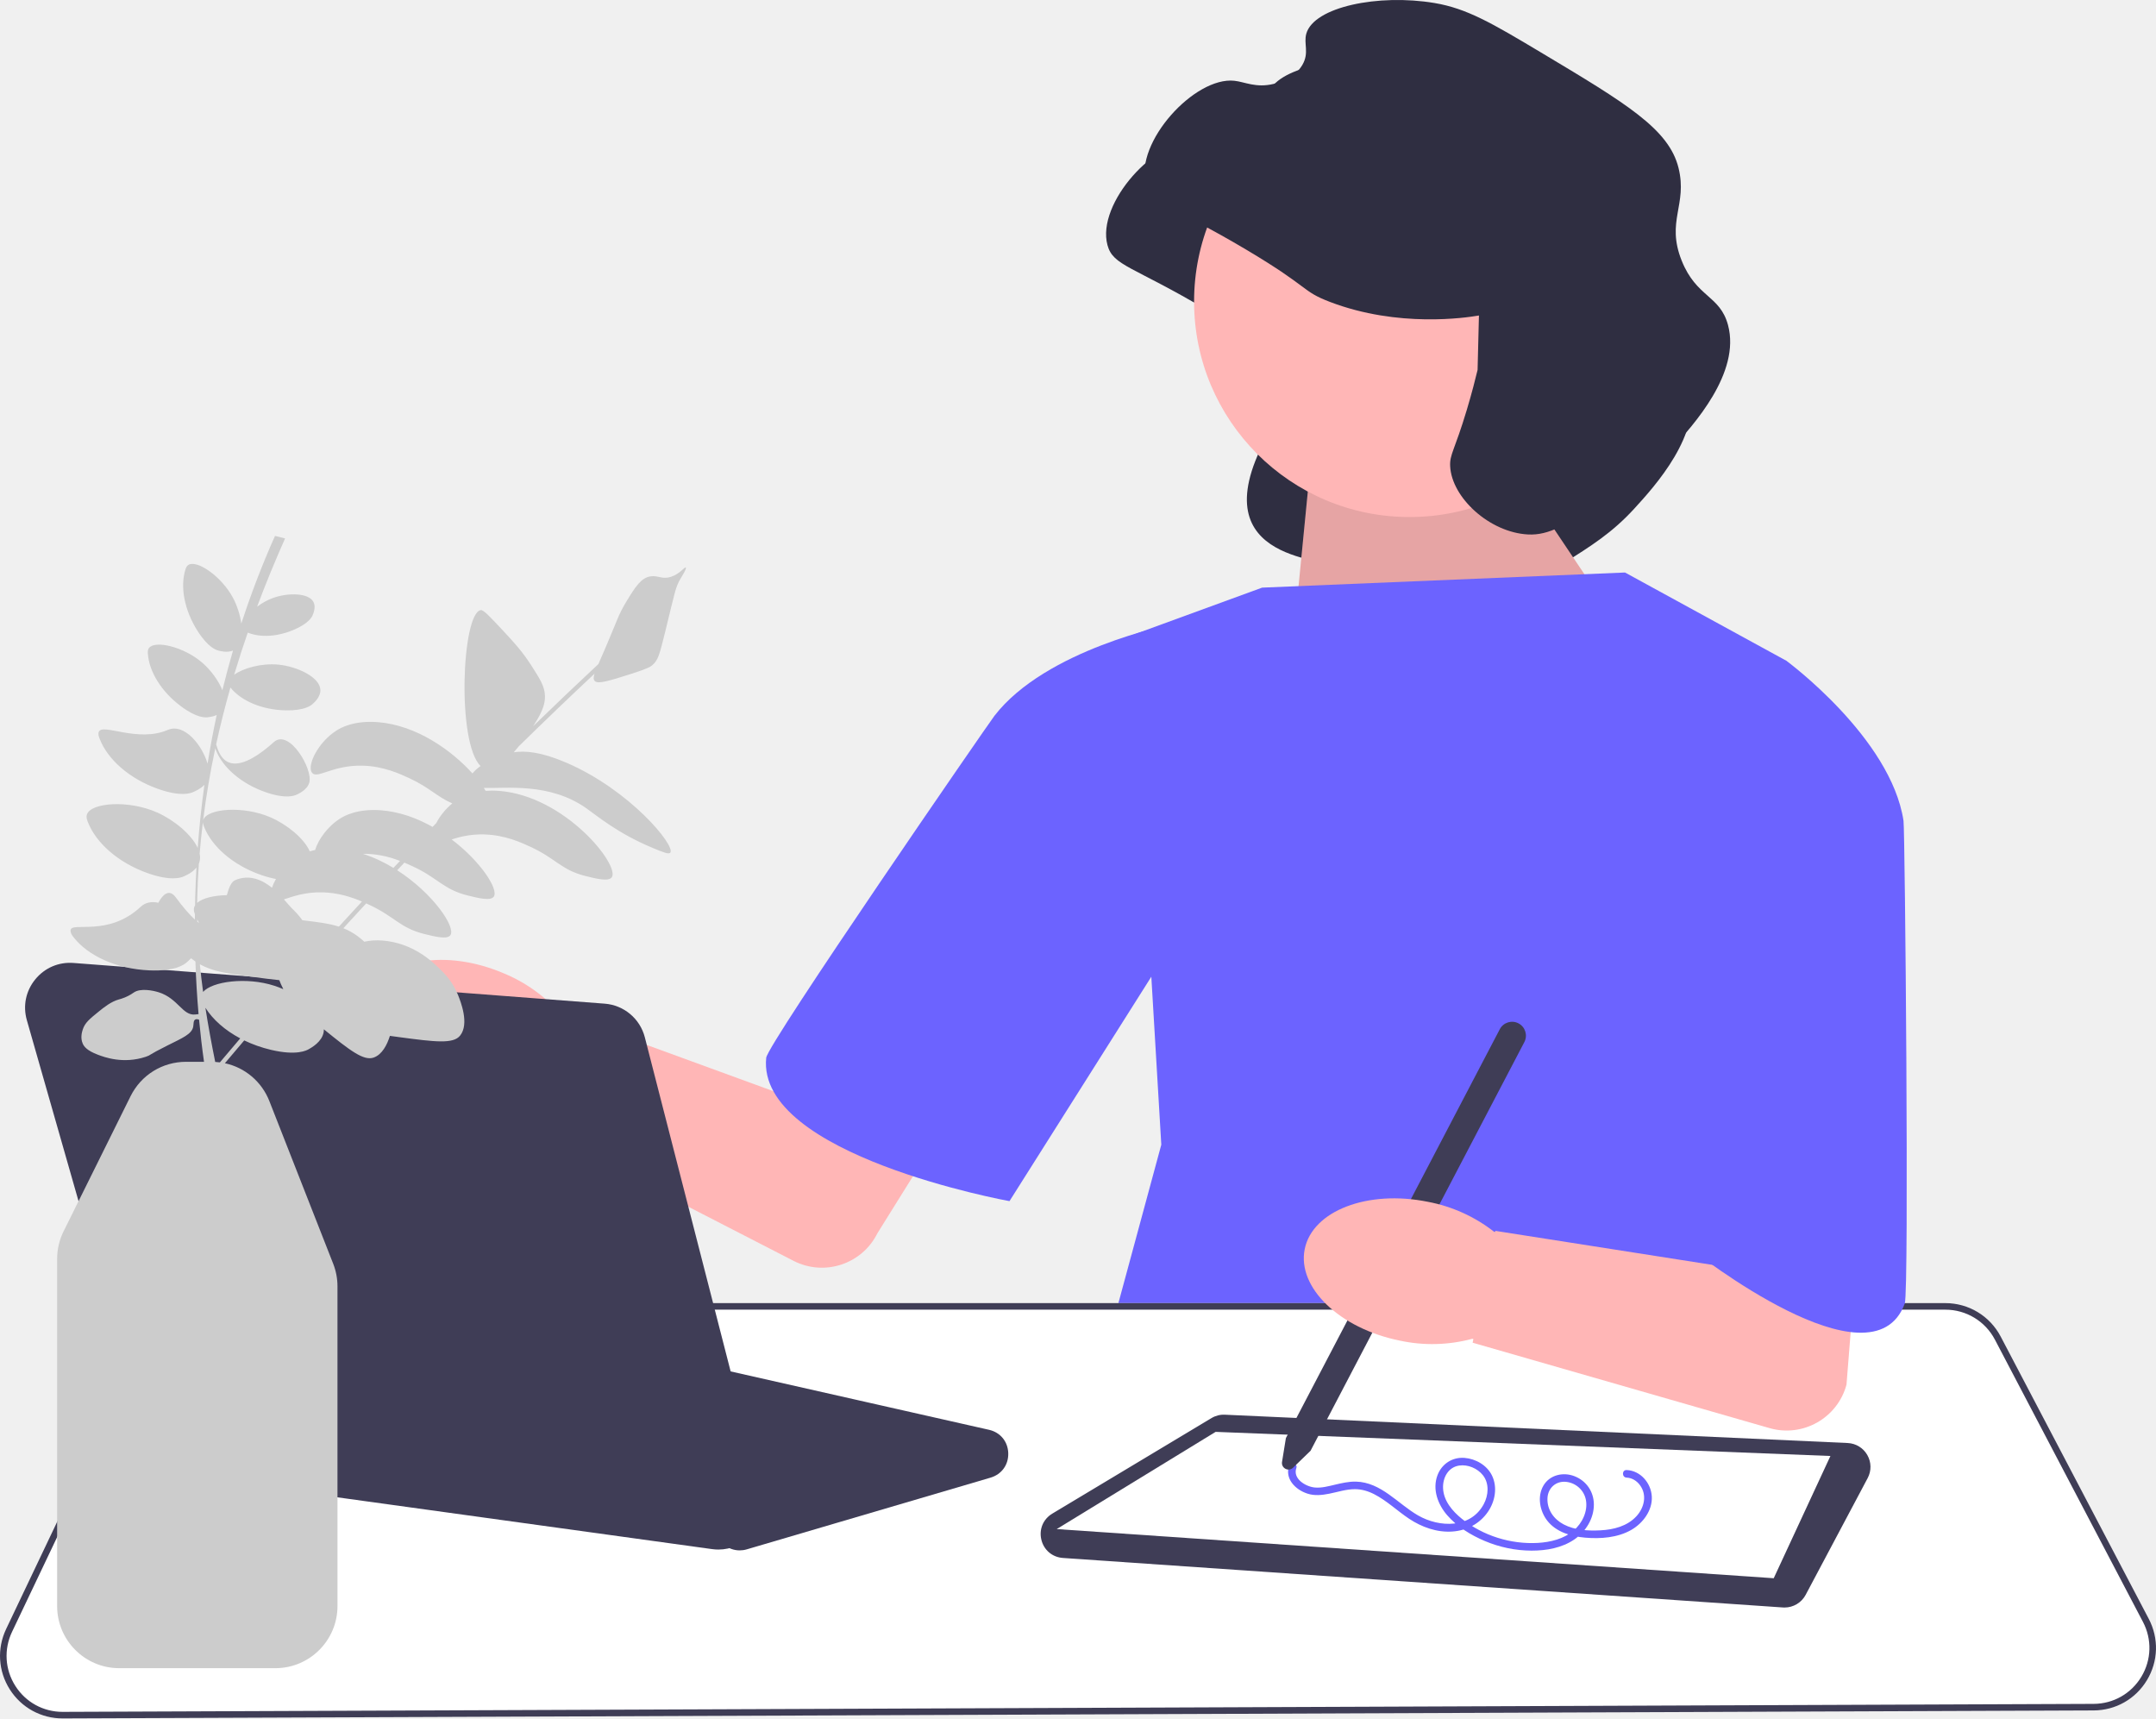
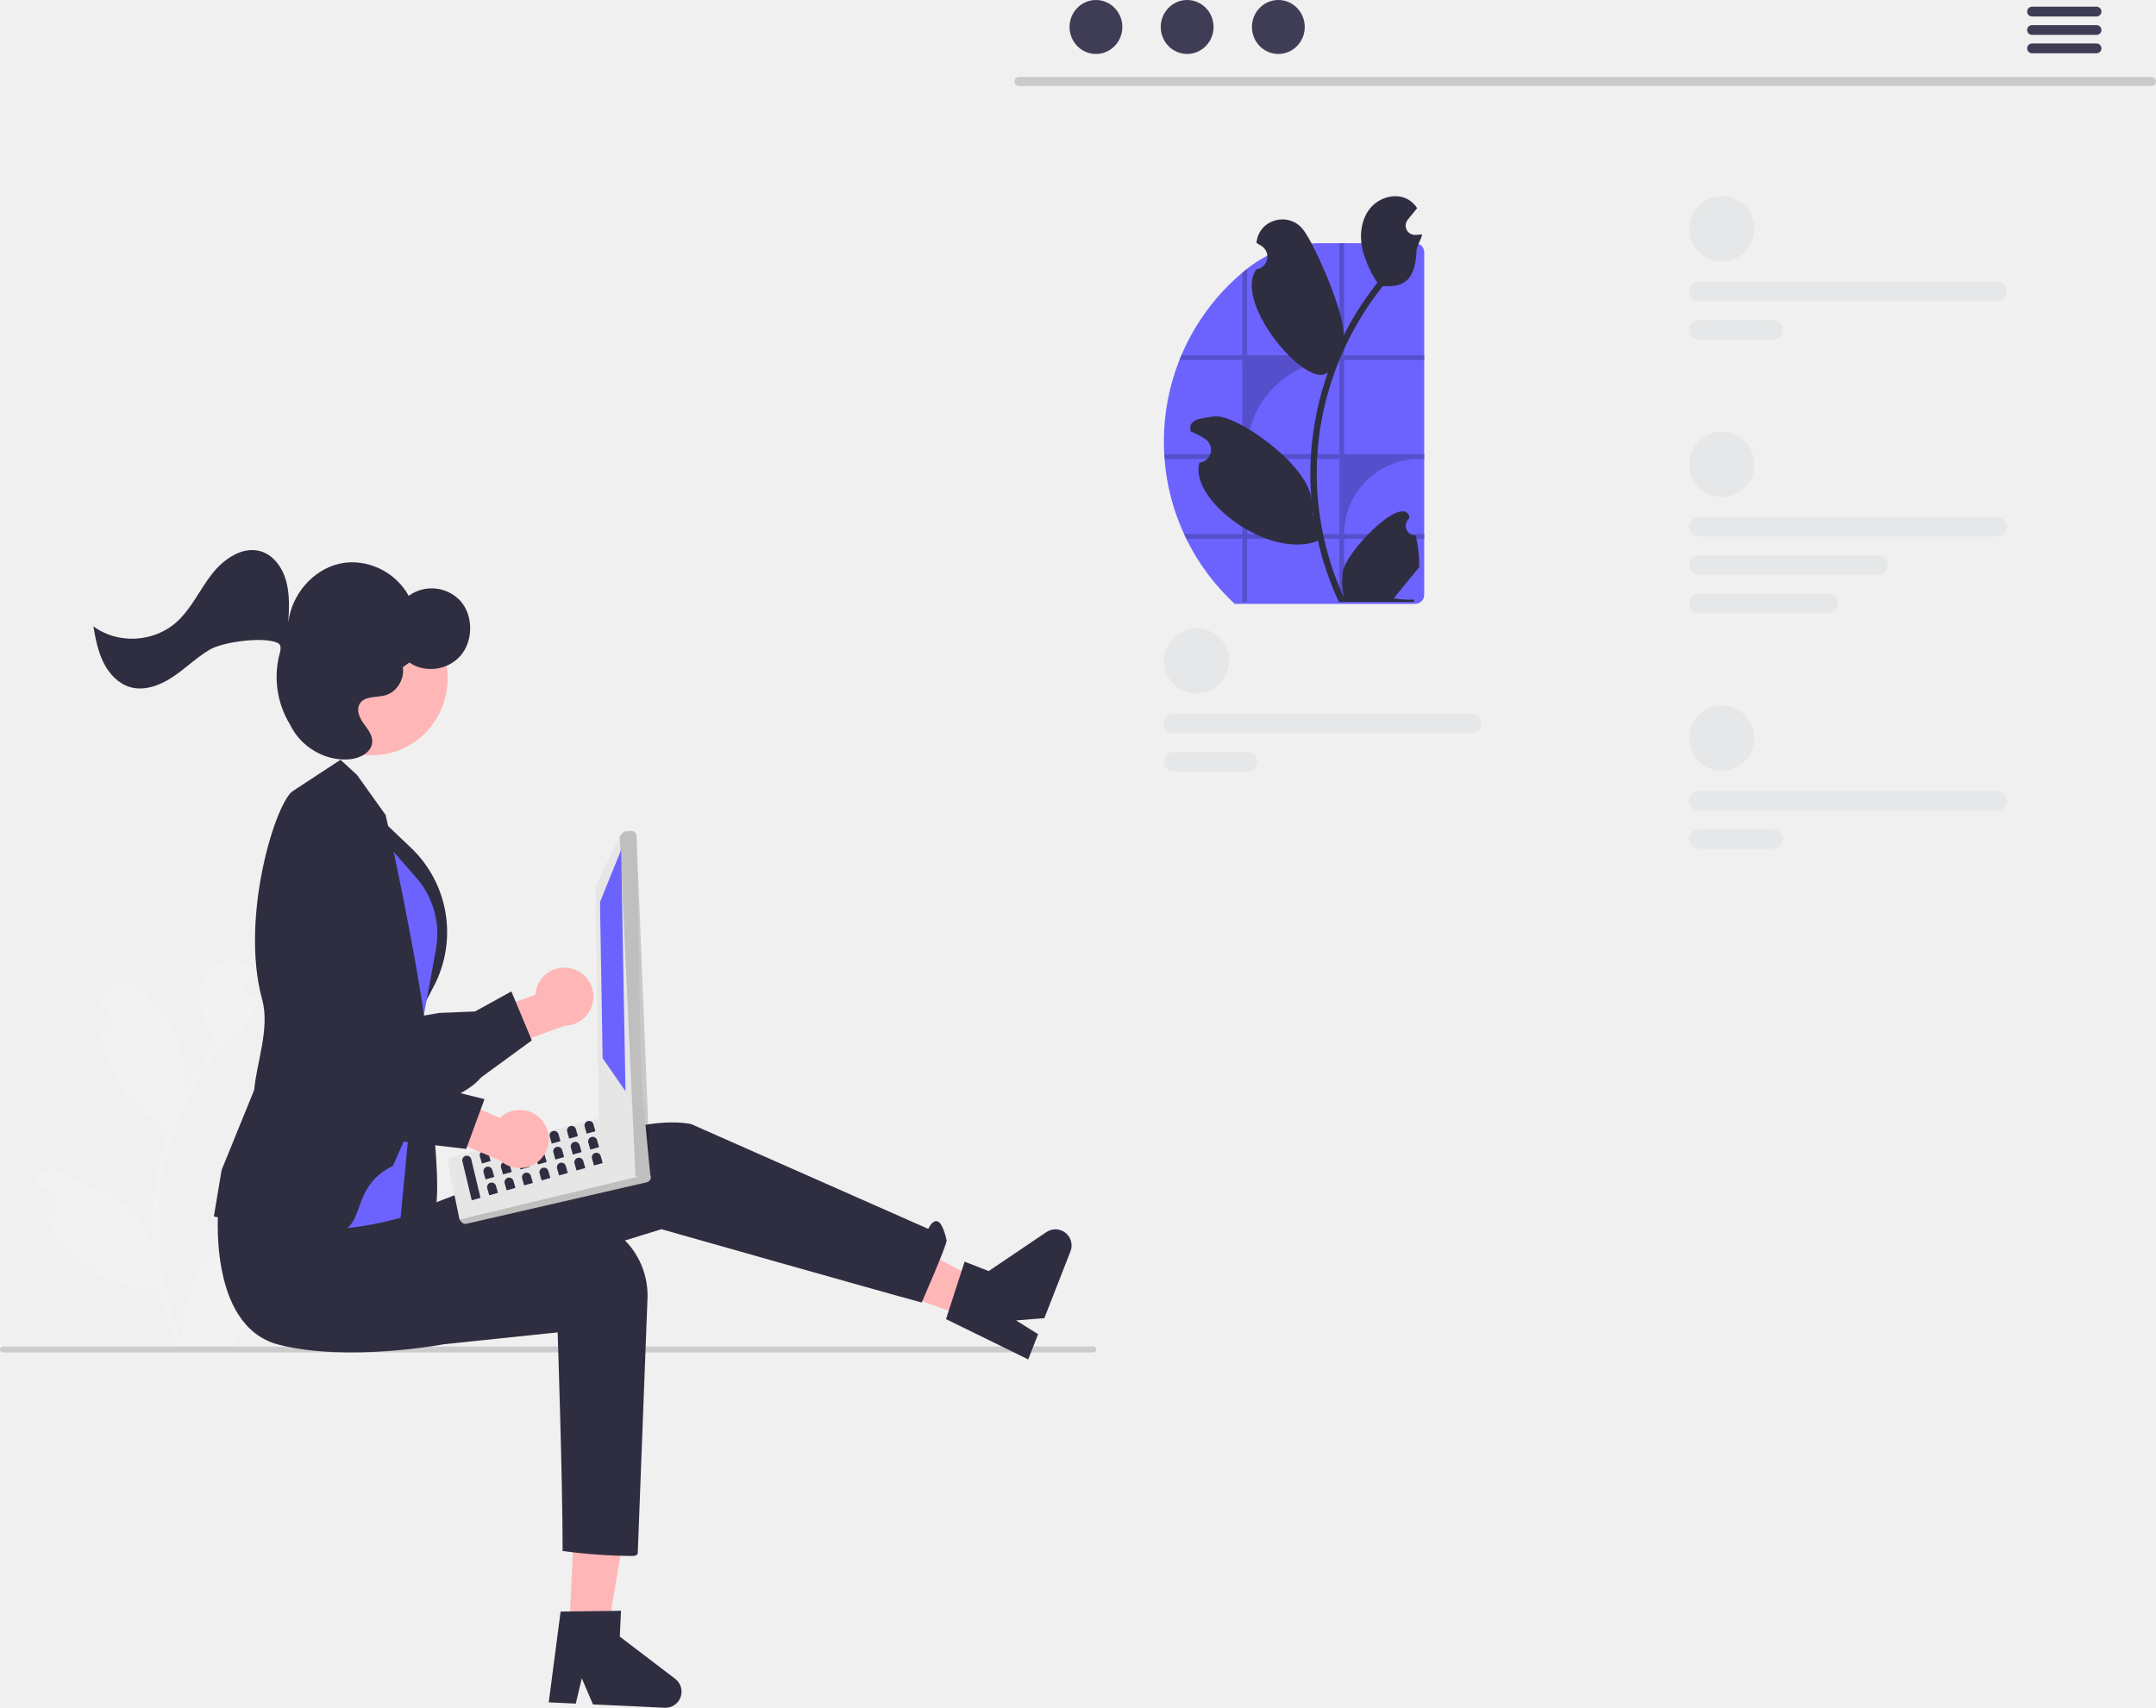
- <svg xmlns="http://www.w3.org/2000/svg" width="855.47" height="681.755" viewBox="0 0 855.47 681.755">
-   <path d="M571.597,149.332c-.125,.021-.313,.053-.54,.091-4.452,.737-31.366,4.889-58.501-5.447-11.495-4.379-7.574-5.47-33.176-20.694-30.015-17.848-37.719-17.724-39.954-26.046-4.463-16.619,19.369-42.743,35.143-41.023,4.153,.453,8.601,2.929,15.518,1.25,1.52-.369,8.173-1.984,11.417-7.491,2.893-4.913,.443-8.457,1.606-12.486,3.054-10.576,28.515-15.854,50.838-12.125,12.839,2.145,22.825,8.001,42.273,19.625,33.85,20.232,50.775,30.348,54.579,45.847,3.605,14.69-5.048,21.02,1.245,36.745,5.86,14.642,15.168,13.664,18.37,25.509,5.154,19.061-13.976,39.98-21.944,48.694-8.737,9.554-17.092,14.798-28.185,21.759-13.923,8.738-20.885,13.107-29.255,12.662-15.175-.806-60.267,1.937-60.855-10.62-.22-4.706-54.91-.853-27.98-51.52,3.303-6.215,68.009,.424,68.863-3.147" fill="#2f2e41" />
-   <polygon points="597.787 181.755 644.299 251.133 510.787 278.133 519.291 191.274 597.787 181.755" fill="#ffb6b6" />
-   <polygon points="597.787 181.755 644.299 251.133 510.787 278.133 519.291 191.274 597.787 181.755" opacity=".1" />
-   <polygon points="500.787 233.133 644.787 227.133 708.787 262.133 705.787 487.133 772.787 614.133 434.787 550.133 460.787 454.133 448.787 252.133 500.787 233.133" fill="#6c63ff" />
-   <path d="M3.878,670.236c-4.597-7.247-5.14-16.201-1.452-23.951l54.807-115.156c4.09-8.594,12.884-14.147,22.402-14.147H771.889c9.253,0,17.672,5.09,21.969,13.285l58.746,111.982c4.061,7.741,3.793,16.832-.715,24.321-4.508,7.488-12.417,11.979-21.157,12.014l-805.807,3.172h-.101c-8.542,0-16.368-4.301-20.946-11.52Z" fill="#fff" />
-   <path d="M3.878,670.236c-4.597-7.247-5.14-16.201-1.452-23.951l54.807-115.156c4.09-8.594,12.884-14.147,22.402-14.147H771.889c9.253,0,17.672,5.09,21.969,13.285l58.746,111.982c4.061,7.741,3.793,16.832-.715,24.321-4.508,7.488-12.417,11.979-21.157,12.014l-805.807,3.172h-.101c-8.542,0-16.368-4.301-20.946-11.52Zm75.756-150.65c-8.519,0-16.389,4.971-20.05,12.662L4.777,647.404c-3.301,6.936-2.816,14.95,1.299,21.437,4.098,6.461,11.101,10.31,18.748,10.31h.09l805.807-3.172c7.823-.031,14.902-4.051,18.936-10.753,4.035-6.702,4.274-14.84,.64-21.767l-58.746-111.984c-3.847-7.333-11.382-11.889-19.664-11.889H79.635Z" fill="#3f3d56" />
-   <path d="M707.438,637.732l-285.674-19.641c-4.218-.29-7.582-3.134-8.569-7.244-.988-4.11,.716-8.172,4.341-10.347l63.171-37.903c1.604-.963,3.444-1.431,5.309-1.341l247.106,11.232c3.267,.147,6.185,1.932,7.806,4.772,1.621,2.84,1.672,6.26,.138,9.147l-24.603,46.312c-1.651,3.108-4.889,5.034-8.374,5.034-.216,0-.433-.008-.65-.022Z" fill="#3f3d56" />
-   <polygon points="419.287 606.633 703.787 626.133 726.287 577.633 482.34 568.066 419.287 606.633" fill="#fff" />
-   <circle cx="559.287" cy="119.633" r="85.492" fill="#ffb6b6" />
-   <path d="M586.823,125.165c-.125,.021-.313,.053-.54,.091-4.452,.737-31.366,4.889-58.501-5.447-11.495-4.379-7.574-5.47-33.176-20.694-30.015-17.848-37.719-17.724-39.954-26.046-4.463-16.619,19.369-42.743,35.143-41.023,4.153,.453,8.601,2.929,15.518,1.25,1.52-.369,8.173-1.984,11.417-7.491,2.893-4.913,.443-8.457,1.606-12.486,3.054-10.576,28.515-15.854,50.838-12.125,12.839,2.145,22.825,8.001,42.273,19.625,33.85,20.232,50.775,30.348,54.579,45.847,3.605,14.69-5.048,21.02,1.245,36.745,5.86,14.642,15.168,13.664,18.37,25.509,5.154,19.061-13.976,39.98-21.944,48.694-8.737,9.554-17.092,14.798-28.185,21.759-13.923,8.738-20.885,13.107-29.255,12.662-15.175-.806-30.268-14.558-30.857-27.116-.22-4.706,1.743-6.118,6.602-22.296,2.024-6.74,3.428-12.305,4.282-15.875" fill="#2f2e41" />
-   <path d="M645.42,583.21c5.5,.217,9.686,5.145,9.989,10.485,.315,5.542-3.538,10.647-8.167,13.285-5.423,3.091-12.192,3.587-18.298,3.055-5.492-.479-11.468-2.187-15.003-6.722-2.974-3.816-4.068-9.582-1.539-13.913,2.508-4.295,7.841-5.481,12.302-3.757,4.721,1.824,7.689,6.118,7.719,11.191,.033,5.624-3.215,10.821-7.773,13.931-4.916,3.354-11.104,4.433-16.956,4.419-6.376-.015-12.724-1.353-18.59-3.838-5.496-2.328-10.986-5.685-14.916-10.247-3.684-4.277-5.889-10.211-3.844-15.758,1.677-4.549,5.914-7.338,10.767-6.953,4.443,.353,8.936,2.931,10.908,7.036,2.225,4.632,1.226,10.188-1.606,14.329-3.269,4.781-8.437,7.468-14.175,7.856-6.107,.413-12.156-1.757-17.18-5.112-4.652-3.106-8.741-7.083-13.735-9.668-2.404-1.244-5.019-2.034-7.741-2.031-3.465,.004-6.797,1.142-10.167,1.803-2.856,.56-5.8,.886-8.619-.027-2.412-.781-4.669-2.213-6.189-4.266-1.437-1.942-1.942-4.375-1.128-6.681,.638-1.808,3.538-1.03,2.893,.798-1.489,4.216,3.618,7.314,7.193,7.701,2.712,.293,5.51-.49,8.127-1.102,2.727-.638,5.515-1.29,8.335-1.221,9.989,.246,16.593,8.785,24.647,13.417,8.468,4.871,20.868,5.21,26.053-4.468,1.883-3.515,2.272-8.188-.315-11.472-2.155-2.736-5.984-4.373-9.455-3.843-4.358,.666-6.529,4.817-6.371,8.944,.194,5.05,3.714,9.154,7.468,12.179,8.357,6.733,19.439,10.163,30.127,9.561,5.015-.282,10.345-1.588,14.24-4.927,3.366-2.885,5.664-7.576,4.855-12.07-.7-3.889-3.962-6.839-7.903-7.231-4.032-.4-7.182,2.462-7.362,6.489-.202,4.53,2.489,8.311,6.389,10.374,4.418,2.337,9.772,2.627,14.667,2.372,5.198-.27,10.615-1.64,14.252-5.598,3.103-3.376,4.279-8.386,1.42-12.292-1.262-1.724-3.16-2.939-5.321-3.024-1.924-.076-1.934-3.076,0-3h0Z" fill="#6c63ff" />
-   <path d="M508.692,579.997l1.529-9.458,84.874-162.219c1.406-2.687,4.736-3.729,7.423-2.324,2.687,1.406,3.729,4.736,2.324,7.423l-84.836,162.147-6.936,6.72c-.82,.791-2.004,.961-3.014,.432-1.01-.528-1.545-1.597-1.364-2.723Z" fill="#3f3d56" />
-   <path d="M566.545,476.79c9.576,1.803,18.58,5.872,26.26,11.869l.432,.093,.087-.43,92.502,14.489-6.701-123.036,70.105-38.397-16.57,207.973c-3.589,13.282-17.373,21.039-30.588,17.214l-117.751-33.87,.294-1.449-.412-.111c-9.411,2.538-19.292,2.785-28.818,.72-23.897-4.836-40.772-21.086-37.692-36.294,3.08-15.208,24.947-23.612,48.851-18.771Z" fill="#ffb6b6" />
-   <path d="M629.787,284.133l79-22s41.5,30.5,46.5,63.5c.595,3.925,2.244,186.746,.5,191.5-12.922,35.219-84-21-84-21l-42-212Z" fill="#6c63ff" />
-   <path d="M287.122,612.722l-8.19-7.02h-0c-1.219-1.046-2.702-1.738-4.287-2.003l-182.483-30.414c-4.165-.694-7.242-3.702-8.03-7.851-.788-4.148,.972-8.075,4.593-10.248l65.102-39.061c2.176-1.306,4.736-1.717,7.213-1.157l231.374,52.273c4.498,1.016,7.5,4.65,7.647,9.26s-2.616,8.429-7.041,9.73l-96.741,28.453c-.918,.271-1.854,.402-2.782,.402-2.309,0-4.569-.817-6.375-2.366Z" fill="#3f3d56" />
-   <path d="M199.243,385.882c9.045,3.622,17.092,9.358,23.466,16.728l.406,.175,.169-.405,87.947,32.122,93.903-152.042,51.912,32.173-108.878,174.595c-6.092,12.336-21.117,17.278-33.342,10.966l-108.966-56.025,.569-1.365-.382-.188c-9.724,.668-19.466-1.003-28.412-4.872-22.508-9.371-35.918-28.581-29.952-42.904,5.966-14.324,29.046-18.335,51.561-8.958Z" fill="#ffb6b6" />
-   <path d="M505.866,309.909l-41.534-62.11s-49.425,9.783-69.784,36.23c-2.545,3.306-89.963,130.089-90.527,135.622-3.942,38.731,96.529,56.878,96.529,56.878l105.316-166.621Z" fill="#6c63ff" />
-   <path d="M282.602,614.588l-209.182-28.912c-7.001-.967-12.779-5.983-14.722-12.779L10.656,404.744c-1.628-5.699-.413-11.601,3.334-16.192s9.283-6.965,15.195-6.514l210.75,16.146c7.625,.584,14.025,5.953,15.928,13.359l46.474,180.918c1.483,5.773,0,11.876-3.968,16.324-3.417,3.831-8.261,5.971-13.312,5.971-.814,0-1.635-.056-2.456-.169Z" fill="#3f3d56" />
-   <path d="M235.976,270.166c1.223,1.345,5.66-.025,14.484-2.821,6.708-2.125,7.741-2.898,8.379-3.452,2.243-1.949,2.831-3.998,5.053-13.052,3.988-16.25,4.111-17.864,6.159-21.312,.705-1.188,2.486-4.02,2.052-4.371-.446-.361-2.374,2.59-5.937,3.705-3.472,1.087-5.035-.654-8-.211-3.832,.573-6.111,4.213-9.685,10.105-3.165,5.218-3.563,7.317-8,17.684-1.257,2.937-2.269,5.21-3.046,7.006-8.712,8.131-17.352,16.369-25.914,24.679,.165-.252,.32-.49,.455-.697,3.792-5.823,4.308-8.945,4.253-11.284-.089-3.79-1.899-6.676-5.515-12.295-3.544-5.506-6.901-9.139-10.947-13.474-5.303-5.682-7.954-8.524-9.01-8.337-7.542,1.335-9.559,52.687-.07,61.871-1.332,.952-2.435,1.948-3.232,2.929-8.123-9.019-22.038-19.095-37.452-20.335-9.503-.765-14.748,2.217-16.379,3.242-7.538,4.734-12.02,14.21-9.769,16.884,2.099,2.493,8.161-3.175,20.042-2.863,8.29,.218,14.766,3.225,18.61,5.011,8.065,3.746,11.014,7.428,16.96,9.951-2.787,2.297-4.996,5.164-6.383,7.837-.48,.495-.959,.993-1.439,1.489-6.135-3.457-13.044-5.994-20.286-6.577-9.503-.765-14.748,2.217-16.379,3.242-5.08,3.191-8.761,8.53-9.94,12.494-.77,.155-1.483,.331-2.135,.522-2.303-5.204-9.156-10.693-15.529-13.459-10.969-4.761-25.218-3.499-26.742,1.029-.049,.144-.061,.286-.082,.429,1.202-9.702,2.835-19.335,4.875-28.899,.069,.273,.156,.549,.272,.84,2.708,6.801,10.025,13.329,19.998,16.715,7.828,2.658,11.107,1.28,11.939,.895,.796-.368,4.232-1.843,5.074-4.776,1.561-5.438-7.999-21.509-14.029-16.118-19.374,17.319-22.033,3.295-22.923,.935,1.647-7.561,3.543-15.079,5.67-22.553,.037,.046,.068,.091,.106,.137,4.233,5.134,12.379,8.75,21.952,8.91,7.513,.125,9.968-1.978,10.582-2.542,.586-.539,3.151-2.771,3.064-5.543-.16-5.14-9.303-9.326-16.619-10.052-6.742-.669-14.001,1.395-17.602,4.009,1.674-5.598,3.475-11.171,5.396-16.72,4.92,2.01,11.89,1.739,18.736-1.321,5.646-2.524,6.744-4.947,7.005-5.582,.249-.606,1.384-3.164,.354-5.201-1.91-3.777-10.186-3.713-15.895-1.706-2.351,.827-4.585,2.099-6.5,3.537,3.405-9.095,7.116-18.126,11.107-27.09l-4-1c-5.099,11.451-9.544,23.051-13.364,34.779-.475-3.44-1.666-7.104-3.233-10.081-4.609-8.754-14.453-15.321-17.782-13.19-.666,.426-.946,1.12-1.2,1.947-2.041,6.65-.504,15.841,4.871,24.284,4.218,6.627,7.467,7.558,8.313,7.768,.715,.178,3.473,.939,5.74-.042-1.525,5.225-2.935,10.473-4.22,15.744-1.547-3.841-4.596-7.934-7.82-10.764-7.435-6.526-18.978-9.137-21.324-5.957-.469,.636-.483,1.385-.424,2.247,.473,6.94,5.196,14.973,13.235,20.935,6.31,4.68,9.676,4.386,10.542,4.28,.51-.062,2.049-.216,3.533-.887-1.378,6.405-2.582,12.84-3.623,19.303-2.082-7.23-9.155-16.249-15.829-13.38-11.844,5.092-25.768-2.73-27.3,.691-.399,.89-.069,1.808,.313,2.803,3.069,8.012,11.544,15.776,23.181,19.898,9.133,3.236,12.997,1.672,13.979,1.233,.651-.291,2.799-1.188,4.398-2.853-1.15,8.304-2.032,16.651-2.653,25.034-2.469-5.392-9.425-11.073-15.937-14.001-11.422-5.138-26.362-4.012-28.021,.709-.332,.944-.07,1.855,.321,2.877,3.15,8.224,11.848,16.192,23.793,20.424,9.375,3.321,13.34,1.716,14.348,1.266,.736-.329,3.337-1.415,4.996-3.479-.212,3.875-.376,7.757-.48,11.647-.03,1.108-.047,2.216-.068,3.323-.135,.218-.252,.44-.33,.673-.32,.95-.102,1.864,.273,2.863-.008,.704-.013,1.407-.017,2.11-2.09-1.894-4.583-4.743-7.581-8.802-2.706-3.662-5.275-.975-6.925,2.143-2.587-.576-5.055-.22-6.996,1.594-13.016,12.159-27.614,5.708-27.821,9.333-.06,1.046,.501,1.878,1.207,2.78,5.683,7.26,16.84,12.556,30.094,13.114,10.403,.438,13.877-2.389,14.747-3.149,.306-.267,.991-.844,1.733-1.655,.596,.476,1.176,.907,1.757,1.301,.229,6.96,.638,13.912,1.245,20.852-.493,.044-.965,.125-1.317,.161-5.039,.513-6.737-6.285-14.348-8.768-2.528-.825-7.398-1.725-9.964,0-.37,.248-1.631,1.183-3.587,1.993-1.156,.479-2.04,.701-2.391,.797-3.123,.854-6.016,3.198-7.971,4.783-3.676,2.979-5.514,4.468-6.377,7.174-.271,.852-1.035,3.247,0,5.58,.489,1.102,1.625,2.742,5.979,4.384,2.588,.976,10.135,3.823,19.131,.797,2.049-.689,.485-.442,8.37-4.384,6.204-3.101,9.832-4.584,10.363-7.573,.187-1.051-.001-2.332,.797-2.79,.444-.254,.98-.131,1.516,.062,.522,5.579,1.174,11.149,1.964,16.707h-7.099c-9.426,0-17.882,5.246-22.067,13.691l-26.552,53.568c-1.676,3.381-2.562,7.163-2.562,10.938v137.743c0,13.581,11.049,24.63,24.63,24.63h61.977c13.581,0,24.63-11.049,24.63-24.63v-126.835c0-3.092-.573-6.119-1.703-8.998l-25.306-64.476c-3.069-7.819-9.717-13.351-17.663-15.063,2.549-3.022,5.102-6.04,7.674-9.05,3.239,1.563,6.803,2.846,10.634,3.747,10.136,2.383,14.079,.258,15.076-.325,.953-.557,5.082-2.823,5.782-6.602,.075-.405,.104-.815,.099-1.227,10.382,8.44,15.798,12.6,19.755,11.213,3.402-1.192,5.344-5.1,6.456-8.607,1.161,.161,2.393,.326,3.706,.502,14.219,1.899,21.385,2.779,24.126-.589,3.793-4.661,.193-13.649-.8-16.126-2.157-5.384-5.475-8.66-7.536-10.653-2.677-2.588-10.305-9.964-22.315-10.948-2.611-.214-4.956-.05-7.346,.45-.833-.762-1.711-1.508-2.679-2.216-1.844-1.351-3.664-2.351-5.624-3.132,3.006-3.293,6.02-6.576,9.048-9.846,.479,.218,.935,.429,1.353,.623,9.921,4.608,12.101,9.12,21.641,11.495,4.329,1.078,9.229,2.298,10.442,.463,2.155-3.258-6.993-16.666-21.129-25.738,.953-1.009,1.909-2.015,2.864-3.022,1.293,.542,2.432,1.071,3.402,1.521,9.921,4.608,12.101,9.12,21.642,11.495,4.328,1.078,9.229,2.298,10.442,.463,1.923-2.907-5.153-13.898-16.741-22.677,3.183-1.011,7.404-2.131,12.869-1.987,8.29,.218,14.766,3.225,18.61,5.011,9.921,4.608,12.101,9.12,21.641,11.495,4.328,1.078,9.229,2.298,10.442,.463,3.204-4.844-18.557-32.137-44.588-34.232-2.021-.163-3.837-.149-5.479-.028-.227-.376-.473-.762-.733-1.154,8.807,.283,26.008-2.235,40.648,8.044,4.221,2.964,12.422,9.936,26.146,15.664,4.386,1.831,6.592,2.731,7.2,1.979,2.175-2.691-15.907-24.838-41.346-35.748-10.086-4.326-16.318-4.735-20.75-4.08,.683-.779,1.349-1.583,1.99-2.39,9.906-9.715,19.936-19.329,30.057-28.813-.49,1.515-.474,2.321,.061,2.909Zm-127.117,120.915c-11.188-3.622-24.736-1.676-28.269,2.445-.498-3.652-.931-7.31-1.288-10.975,5.097,2.847,10.416,3.609,20.505,4.956,4.297,.574,7.94,1.051,11.021,1.35,.414,1.122,.855,2.131,1.367,3.097,.059,.112,.123,.219,.184,.329l-.089,.102c-1.149-.498-2.3-.938-3.431-1.304Zm-29.726-49.069c.319-1.059,.326-2.186,.082-3.348,.348-4.211,.783-8.408,1.297-12.593-.013,.641,.19,1.282,.467,1.977,3.11,7.812,11.515,15.31,22.971,19.199,2.137,.726,3.97,1.183,5.549,1.463-.695,1.211-1.227,2.39-1.58,3.482-3.906-3.138-8.933-5.419-14.637-2.999-1.552,.659-2.474,3.068-3.274,5.95-5.27,.091-9.673,1.19-11.77,3.05,.011-.776,.007-1.55,.028-2.327,.118-4.429,.336-8.843,.644-13.244,.084-.197,.16-.4,.223-.609Zm-.88,22.78c.227,.465,.476,.928,.734,1.389-.234-.173-.474-.358-.721-.559-.007-.276-.008-.553-.013-.83Zm8.997,56.685c-.614-.081-1.233-.139-1.858-.174-1.442-7.161-2.774-14.317-3.889-21.487,2.932,4.653,7.717,8.912,13.812,12.142-2.705,3.165-5.387,6.341-8.065,9.519Zm47.222-53.859c-3.815-1.225-8.293-1.812-14.489-2.531-1.57-2.183-3.189-3.79-4.386-4.947-.648-.627-1.643-1.87-2.932-3.324,3.34-1.072,8.325-2.982,15.369-2.797,6.402,.168,11.715,1.999,15.576,3.647-3.059,3.305-6.102,6.624-9.138,9.953Zm21.624-23.305c-3.749-2.266-7.815-4.206-12.096-5.569,.416-.004,.823-.016,1.255-.005,5.308,.14,9.867,1.423,13.473,2.797-.877,.925-1.756,1.849-2.632,2.777Z" fill="#ccc" />
+ <svg xmlns="http://www.w3.org/2000/svg" data-name="Layer 1" width="864.67" height="685.078" viewBox="0 0 864.67 685.078">
+   <path d="M268.971,622.8a3.613,3.613,0,0,1-2.619-6.263c.091-.362.156-.622.248-.984q-.049-.118-.098-.236a9.703,9.703,0,0,0-17.898.067c-2.927,7.051-6.654,14.113-7.572,21.568a28.706,28.706,0,0,0,.504,9.872A115.086,115.086,0,0,1,231.066,599.025a111.08,111.08,0,0,1,.689-12.392q.571-5.06,1.584-10.047a116.419,116.419,0,0,1,23.087-49.342,30.983,30.983,0,0,0,12.886-13.369,23.634,23.634,0,0,0,2.149-6.458c-.627.082-1.265.134-1.892.175-.195.01-.401.021-.597.031l-.074.003a3.58,3.58,0,0,1-2.94-5.832q.406-.5.813-.999c.411-.514.833-1.018,1.244-1.532a1.785,1.785,0,0,0,.134-.154c.473-.586.946-1.162,1.419-1.748a10.352,10.352,0,0,0-3.394-3.28c-4.741-2.777-11.281-.854-14.706,3.435-3.435,4.288-4.083,10.304-2.89,15.662a41.485,41.485,0,0,0,5.738,12.793c-.257.329-.525.648-.782.977a117.172,117.172,0,0,0-12.23,19.375,48.709,48.709,0,0,0-2.908-22.624c-2.783-6.715-8.001-12.37-12.595-18.175-5.519-6.973-16.835-3.93-17.807,4.909q-.014.128-.028.257,1.024.577,2.004,1.226a4.901,4.901,0,0,1-1.976,8.919l-.1.015a48.767,48.767,0,0,0,1.285,7.291,50.21,50.21,0,0,0,25,31.468c.401.206.792.411,1.193.607a119.598,119.598,0,0,0-6.438,30.296,113.435,113.435,0,0,0,.082,18.315l-.031-.216a29.974,29.974,0,0,0-10.232-17.308c-7.874-6.469-18.999-8.851-27.494-14.05a5.625,5.625,0,0,0-8.616,5.473q.017.114.035.227a32.928,32.928,0,0,1,3.692,1.779q1.024.578,2.004,1.226a4.901,4.901,0,0,1-1.976,8.919l-.1.015c-.072.01-.134.021-.206.031a48.808,48.808,0,0,0,8.978,14.058,50.254,50.254,0,0,0,36.446,15.991h.01a119.562,119.562,0,0,0,8.032,23.447h28.692c.103-.319.195-.648.288-.967a32.599,32.599,0,0,1-7.939-.473c2.129-2.612,4.257-5.245,6.386-7.857a1.78,1.78,0,0,0,.134-.154c1.08-1.337,2.17-2.663,3.25-4l.001-.002A47.75,47.75,0,0,0,268.972,622.801Z" transform="translate(-167.665 -107.4608)" fill="#f2f2f2" />
+   <path d="M607.335,648.805a1.186,1.186,0,0,1-1.19,1.19H168.855a1.19,1.19,0,0,1,0-2.38h437.29A1.187,1.187,0,0,1,607.335,648.805Z" transform="translate(-167.665 -107.4608)" fill="#ccc" />
+   <path d="M396.647,495.944a11.583,11.583,0,0,0-14.259,10.59l-24.999,8.7,1.582,16.481,35.131-12.782a11.646,11.646,0,0,0,2.546-22.989Z" transform="translate(-167.665 -107.4608)" fill="#ffb6b6" />
+   <path d="M355.905,543.848c-9.94,6.928-27.452,10.472-51.286,10.31a9.53,9.53,0,0,1-7.026-3.064c-6.377-6.641-6.128-21.8-6.088-23.264l-6.99-26.342c-.15-.403-4.019-11.212-.083-18.759a12.369,12.369,0,0,1,8.226-6.269c14.782-3.923,28.678,35.647,30.444,40.875l20.745-3.533,14.326-.589,14.576-8.045,8.206,19.64-20.308,14.841A25.664,25.664,0,0,1,355.905,543.848Z" transform="translate(-167.665 -107.4608)" fill="#2f2e41" />
+   <polygon points="228.268 654.202 243.549 654.916 253.575 596.315 231.022 595.261 228.268 654.202" fill="#ffb6b6" />
+   <path d="M392.496,753.947l24.223-.312-.484,10.349,22.224,16.935a6.472,6.472,0,0,1-4.225,11.613l-28.759-1.345-4.478-10.469-2.414,10.147-10.843-.507Z" transform="translate(-167.665 -107.4608)" fill="#2f2e41" />
+   <polygon points="387.812 528.378 393.379 514.129 341.068 485.876 314.642 502.486 387.812 528.378" fill="#ffb6b6" />
+   <path d="M547.067,636.626l7.457-23.049,9.65,3.771L587.331,601.712a6.472,6.472,0,0,1,9.65,7.719L586.503,636.246l-11.352.892,8.84,5.535-3.951,10.111Z" transform="translate(-167.665 -107.4608)" fill="#2f2e41" />
+   <path d="M254.961,593.431s6.346,40.516,36.346,43.516,57.654-10.516,57.654-10.516l84-25.87s89.346,25.386,104.346,29.386c0,0,10.346-23.484,10-25-3.19-13.958-7.346-4.516-7.346-4.516l-95-42s-15-4-41,7S308.307,602.947,308.307,602.947Z" transform="translate(-167.665 -107.4608)" fill="#2f2e41" />
+   <path d="M255.307,590.947s-5.003,48.537,24.22,55.951c27.78,7.049,66.098-.182,66.098-.182l45.681-4.769s2,58.696,2,87.696a220.258,220.258,0,0,0,28,2c2,0,2.133-1.048,2.133-1.048l3.873-101.444a31.658,31.658,0,0,0-32.754-33.585q-3.235.123-6.786.458c-28.102,2.695-62.99-3.034-62.99-3.034Z" transform="translate(-167.665 -107.4608)" fill="#2f2e41" />
+   <path d="M336.366,520.535s11.864,71.744,3.846,77.471-19.013,5.75-19.013,5.75l-2.557-39.613Z" transform="translate(-167.665 -107.4608)" fill="#2f2e41" />
+   <path d="M316.578,432.424l15.863,15.073a46.752,46.752,0,0,1,9.2,55.604l-7.583,14.46Z" transform="translate(-167.665 -107.4608)" fill="#2f2e41" />
+   <path d="M313.031,434.958,334.525,459.441a34.355,34.355,0,0,1,8.362,19.198v0a34.355,34.355,0,0,1-.391,9.683l-8.1,44.034L328.307,595.947s-47.003,14.242-51.814-7.75S313.031,434.958,313.031,434.958Z" transform="translate(-167.665 -107.4608)" fill="#6c63ff" />
+   <path d="M292.856,601.923c-30.898-5.149-38.467-6.171-38.938-6.352l-.472-.18,3.097-18.584,13.078-32.135c.849-10.512,6.358-24.754,3.206-36.194-9.161-33.257,5.723-80.253,12.529-83.853l18.869-12.37,6.624,6.073L322.332,434.405c9.449,42.091,15.975,81.323,15.658,83.721l-5.832,41.207-6.872,15.806C304.438,585.198,318.457,606.19,292.856,601.923Z" transform="translate(-167.665 -107.4608)" fill="#2f2e41" />
+   <path d="M348.796,571.693l48.514-12.98,4.272-1.013,3.046-.723,3.55-.839.028-.007a2.013,2.013,0,0,1,1.507.251l18.014,21.598a1.59,1.59,0,0,1,.424.381.714.714,0,0,1,.128.135,2.056,2.056,0,0,1-1.159,3.21l-72.373,16.655a2.039,2.039,0,0,1-2.049-.724l-.734-.952-4.005-19.286-.285-2.504a1.996,1.996,0,0,1-.375-.788A2.028,2.028,0,0,1,348.796,571.693Z" transform="translate(-167.665 -107.4608)" fill="#e6e6e6" />
+   <path d="M351.963,596.683l.739.955a2.038,2.038,0,0,0,2.044.724l72.376-16.656a2.052,2.052,0,0,0,1.156-3.208.611.611,0,0,0-.126-.135Z" transform="translate(-167.665 -107.4608)" opacity="0.17" style="isolation:isolate" />
+   <path d="M407.816,555.997l-1.309-92.265a2.106,2.106,0,0,1,.467-1.542l9.274-19.301.963-1.17a2.132,2.132,0,0,1,1.425-.754l2.019-.188a2.107,2.107,0,0,1,2.303,1.891h0l1.818,97.624.002.007.901,9.4,1.067,11.162.003.014,1.666,17.366a2.062,2.062,0,0,1-.557,1.637,2.091,2.091,0,0,1-1.585.678l-1.313-.026a2.14,2.14,0,0,1-1.364-.538l-.735-.66-.34-.31-14.007-21.653A2.094,2.094,0,0,1,407.816,555.997Z" transform="translate(-167.665 -107.4608)" fill="#e6e6e6" />
+   <path d="M416.251,442.889l6.267,136.136.343.306.732.658a2.132,2.132,0,0,0,1.364.538l1.315.026a2.115,2.115,0,0,0,2.141-2.314L422.955,442.67a2.108,2.108,0,0,0-2.299-1.897l-2.023.194a2.078,2.078,0,0,0-1.418.754Z" transform="translate(-167.665 -107.4608)" opacity="0.17" style="isolation:isolate" />
+   <polygon points="249.113 340.929 240.632 361.864 241.681 424.491 250.863 437.77 249.113 340.929" fill="#6c63ff" />
+   <path d="M354.387,571.141a1.821,1.821,0,0,0-1.252,2.249l3.736,15.571,3.501-.997-3.736-15.571A1.821,1.821,0,0,0,354.387,571.141Z" transform="translate(-167.665 -107.4608)" fill="#2f2e41" />
+   <path d="M361.389,569.147a1.821,1.821,0,0,0-1.252,2.249l.797,2.801,3.501-.997-.797-2.801A1.821,1.821,0,0,0,361.389,569.147Z" transform="translate(-167.665 -107.4608)" fill="#2f2e41" />
+   <path d="M368.391,567.153a1.821,1.821,0,0,0-1.252,2.249l.797,2.801,3.501-.997-.797-2.801A1.821,1.821,0,0,0,368.391,567.153Z" transform="translate(-167.665 -107.4608)" fill="#2f2e41" />
+   <path d="M375.393,565.16a1.821,1.821,0,0,0-1.252,2.249l.797,2.801,3.501-.997-.797-2.801A1.821,1.821,0,0,0,375.393,565.16Z" transform="translate(-167.665 -107.4608)" fill="#2f2e41" />
+   <path d="M382.395,563.166a1.821,1.821,0,0,0-1.252,2.249l.797,2.801,3.501-.997-.797-2.801A1.821,1.821,0,0,0,382.395,563.166Z" transform="translate(-167.665 -107.4608)" fill="#2f2e41" />
+   <path d="M389.396,561.172a1.821,1.821,0,0,0-1.252,2.249l.797,2.801,3.501-.997-.797-2.801A1.821,1.821,0,0,0,389.396,561.172Z" transform="translate(-167.665 -107.4608)" fill="#2f2e41" />
+   <path d="M396.398,559.178a1.821,1.821,0,0,0-1.252,2.249l.797,2.801,3.501-.997-.797-2.801A1.821,1.821,0,0,0,396.398,559.178Z" transform="translate(-167.665 -107.4608)" fill="#2f2e41" />
+   <path d="M403.4,557.185a1.821,1.821,0,0,0-1.252,2.249l.797,2.801,3.501-.997-.797-2.801A1.821,1.821,0,0,0,403.4,557.185Z" transform="translate(-167.665 -107.4608)" fill="#2f2e41" />
+   <path d="M362.859,575.532a1.821,1.821,0,0,0-1.252,2.249l.797,2.801,3.501-.997-.797-2.801A1.821,1.821,0,0,0,362.859,575.532Z" transform="translate(-167.665 -107.4608)" fill="#2f2e41" />
+   <path d="M369.86,573.539a1.821,1.821,0,0,0-1.252,2.249l.797,2.801,3.501-.997-.797-2.801A1.821,1.821,0,0,0,369.86,573.539Z" transform="translate(-167.665 -107.4608)" fill="#2f2e41" />
+   <path d="M376.862,571.545a1.821,1.821,0,0,0-1.252,2.249l.797,2.801,3.501-.997-.797-2.801A1.821,1.821,0,0,0,376.862,571.545Z" transform="translate(-167.665 -107.4608)" fill="#2f2e41" />
+   <path d="M383.864,569.551A1.821,1.821,0,0,0,382.612,571.8l.797,2.801,3.501-.997-.797-2.801A1.821,1.821,0,0,0,383.864,569.551Z" transform="translate(-167.665 -107.4608)" fill="#2f2e41" />
+   <path d="M390.866,567.557a1.821,1.821,0,0,0-1.252,2.249l.797,2.801,3.501-.997-.797-2.801A1.821,1.821,0,0,0,390.866,567.557Z" transform="translate(-167.665 -107.4608)" fill="#2f2e41" />
+   <path d="M397.868,565.564a1.821,1.821,0,0,0-1.252,2.249l.797,2.801,3.501-.997-.797-2.801A1.821,1.821,0,0,0,397.868,565.564Z" transform="translate(-167.665 -107.4608)" fill="#2f2e41" />
+   <path d="M404.87,563.57a1.821,1.821,0,0,0-1.252,2.249l.797,2.801,3.501-.997-.797-2.801A1.821,1.821,0,0,0,404.87,563.57Z" transform="translate(-167.665 -107.4608)" fill="#2f2e41" />
+   <path d="M364.328,581.917a1.821,1.821,0,0,0-1.252,2.249l.797,2.801,3.501-.997-.797-2.801A1.821,1.821,0,0,0,364.328,581.917Z" transform="translate(-167.665 -107.4608)" fill="#2f2e41" />
+   <path d="M371.33,579.924a1.821,1.821,0,0,0-1.252,2.249l.797,2.801,3.501-.997-.797-2.801A1.821,1.821,0,0,0,371.33,579.924Z" transform="translate(-167.665 -107.4608)" fill="#2f2e41" />
+   <path d="M378.332,577.93a1.821,1.821,0,0,0-1.252,2.249l.797,2.801,3.501-.997-.797-2.801A1.821,1.821,0,0,0,378.332,577.93Z" transform="translate(-167.665 -107.4608)" fill="#2f2e41" />
+   <path d="M385.334,575.936a1.821,1.821,0,0,0-1.252,2.249l.797,2.801,3.501-.997-.797-2.801A1.821,1.821,0,0,0,385.334,575.936Z" transform="translate(-167.665 -107.4608)" fill="#2f2e41" />
+   <path d="M392.335,573.943a1.821,1.821,0,0,0-1.252,2.249l.797,2.801,3.501-.997-.797-2.801A1.821,1.821,0,0,0,392.335,573.943Z" transform="translate(-167.665 -107.4608)" fill="#2f2e41" />
+   <path d="M399.337,571.949a1.821,1.821,0,0,0-1.252,2.249l.797,2.801,3.501-.997L401.586,573.201A1.821,1.821,0,0,0,399.337,571.949Z" transform="translate(-167.665 -107.4608)" fill="#2f2e41" />
+   <path d="M406.339,569.955a1.821,1.821,0,0,0-1.252,2.249l.797,2.801,3.501-.997-.797-2.801A1.821,1.821,0,0,0,406.339,569.955Z" transform="translate(-167.665 -107.4608)" fill="#2f2e41" />
+   <path d="M385.768,557.871a11.583,11.583,0,0,0-17.655-1.937l-24.242-10.628-10.052,13.157L368.264,572.991a11.646,11.646,0,0,0,17.504-15.119Z" transform="translate(-167.665 -107.4608)" fill="#ffb6b6" />
+   <path d="M323.318,565.271c-11.999-1.683-27.246-10.998-44.605-27.329a9.53,9.53,0,0,1-3.066-7.026c-.157-9.206,10.337-20.148,11.362-21.194l12.795-24.064c.164-.397,4.681-10.952,12.7-13.807a12.369,12.369,0,0,1,10.294,1.001c13.504,7.18-3.227,45.637-5.489,50.671l17.609,11.522,10.902,9.313,16.157,4.018-7.345,19.978-24.981-2.936A25.664,25.664,0,0,1,323.318,565.271Z" transform="translate(-167.665 -107.4608)" fill="#2f2e41" />
+   <ellipse cx="317.082" cy="379.669" rx="30.782" ry="30.111" transform="translate(-265.2773 541.8718) rotate(-83.16773)" fill="#ffb6b6" />
+   <path d="M238.669,356.829c5.792-5.317,9.15-12.891,14.019-19.133,4.869-6.243,12.66-11.419,19.941-8.958,5.019,1.696,8.454,6.716,9.861,12.023,1.407,5.306,1.115,10.937.813,16.452,1.223-11.26,9.938-21.274,20.573-23.64,10.635-2.366,22.369,3.1,27.699,12.903a15.695,15.695,0,0,1,20.75,2.045c5.122,5.814,5.222,15.724.22,21.757s-14.43,7.375-20.699,2.945l-2.631,1.896c.775,4.826-2.472,10.027-7.032,11.263-3.697,1.002-8.647.168-10.41,3.711-1.232,2.475.161,5.442,1.756,7.649,1.595,2.207,3.526,4.519,3.417,7.295-.164,4.189-4.8,6.581-8.802,6.99-9.651.985-19.557-4.617-23.979-13.559q-.128-.259-.283-.521a36.55,36.55,0,0,1-3.975-28.623c.534-1.88.398-3.343-.869-3.955-5.477-2.647-21.975-.446-27.264,2.696-5.29,3.142-9.759,7.602-14.899,11.006-5.14,3.403-11.452,5.747-17.246,3.958-4.641-1.433-8.264-5.361-10.481-9.841-2.217-4.48-3.199-9.51-4.022-14.49C214.89,366.015,229.552,365.198,238.669,356.829Z" transform="translate(-167.665 -107.4608)" fill="#2f2e41" />
+   <path d="M1030.568,141.945H576.275a1.807,1.807,0,0,1,0-3.613h454.293a1.807,1.807,0,0,1,0,3.613Z" transform="translate(-167.665 -107.4608)" fill="#cacaca" />
+   <ellipse cx="439.534" cy="10.823" rx="10.588" ry="10.823" fill="#3f3d56" />
+   <ellipse cx="476.109" cy="10.823" rx="10.588" ry="10.823" fill="#3f3d56" />
+   <ellipse cx="512.684" cy="10.823" rx="10.588" ry="10.823" fill="#3f3d56" />
+   <path d="M1008.547,110.143h-25.981a1.968,1.968,0,0,0,0,3.934h25.981a1.968,1.968,0,0,0,0-3.934Z" transform="translate(-167.665 -107.4608)" fill="#3f3d56" />
+   <path d="M1008.547,117.528h-25.981a1.968,1.968,0,0,0,0,3.934h25.981a1.968,1.968,0,0,0,0-3.934Z" transform="translate(-167.665 -107.4608)" fill="#3f3d56" />
+   <path d="M1008.547,124.903h-25.981a1.968,1.968,0,0,0,0,3.934h25.981a1.968,1.968,0,0,0,0-3.934Z" transform="translate(-167.665 -107.4608)" fill="#3f3d56" />
+   <path d="M234.115,557.167l.015-.02-.015.041Z" transform="translate(-167.665 -107.4608)" fill="#2f2e41" />
+   <circle cx="690.523" cy="91.795" r="13.089" fill="#e6e7e8" />
+   <path d="M968.51,228.24H848.996a3.898,3.898,0,1,1,0-7.795H968.51a3.898,3.898,0,1,1,0,7.795Z" transform="translate(-167.665 -107.4608)" fill="#e6e7e8" />
+   <path d="M878.68,243.642H848.996a3.898,3.898,0,1,1,0-7.796h29.684a3.898,3.898,0,0,1,0,7.796Z" transform="translate(-167.665 -107.4608)" fill="#e6e7e8" />
+   <circle cx="690.523" cy="296.1" r="13.089" fill="#e6e7e8" />
+   <path d="M968.51,432.545H848.996a3.898,3.898,0,1,1,0-7.795H968.51a3.898,3.898,0,1,1,0,7.795Z" transform="translate(-167.665 -107.4608)" fill="#e6e7e8" />
+   <path d="M878.68,447.947H848.996a3.898,3.898,0,1,1,0-7.796h29.684a3.898,3.898,0,0,1,0,7.796Z" transform="translate(-167.665 -107.4608)" fill="#e6e7e8" />
+   <circle cx="479.859" cy="265.096" r="13.089" fill="#e6e7e8" />
+   <path d="M757.846,401.542H638.332a3.898,3.898,0,1,1,0-7.795h119.514a3.898,3.898,0,1,1,0,7.795Z" transform="translate(-167.665 -107.4608)" fill="#e6e7e8" />
+   <path d="M668.016,416.944H638.332a3.898,3.898,0,1,1,0-7.796h29.684a3.898,3.898,0,1,1,0,7.796Z" transform="translate(-167.665 -107.4608)" fill="#e6e7e8" />
+   <circle cx="690.523" cy="186.247" r="13.089" fill="#e6e7e8" />
+   <path d="M968.51,322.692H848.996a3.898,3.898,0,1,1,0-7.795H968.51a3.898,3.898,0,1,1,0,7.795Z" transform="translate(-167.665 -107.4608)" fill="#e6e7e8" />
+   <path d="M920.813,338.094H848.996a3.898,3.898,0,1,1,0-7.796h71.817a3.898,3.898,0,0,1,0,7.796Z" transform="translate(-167.665 -107.4608)" fill="#e6e7e8" />
+   <path d="M900.803,353.496H848.996a3.898,3.898,0,1,1,0-7.796h51.806a3.898,3.898,0,0,1,0,7.796Z" transform="translate(-167.665 -107.4608)" fill="#e6e7e8" />
+   <path d="M738.847,208.649V346.076a3.625,3.625,0,0,1-3.616,3.621H662.821a88.849,88.849,0,0,1-19.387-26.085c-.316-.632-.617-1.269-.904-1.916a88.005,88.005,0,0,1-7.824-30.125c-.054-.642-.099-1.279-.128-1.926-.099-1.655-.143-3.334-.143-5.018a88.44,88.44,0,0,1,6.238-32.743c.247-.647.509-1.289.78-1.926a88.976,88.976,0,0,1,24.445-33.133q.948-.808,1.916-1.571l.148-.119a46.837,46.837,0,0,1,29.226-10.116h38.043A3.627,3.627,0,0,1,738.847,208.649Z" transform="translate(-167.665 -107.4608)" fill="#6c63ff" />
+   <path d="M739.04,251.883v-1.926h-32.294V205.018h-1.921v44.938H667.814V215.253q-.971.763-1.916,1.571v33.133H641.453c-.272.637-.533,1.279-.78,1.926h25.225v37.761H634.577c.03.647.074,1.284.128,1.926h31.192v30.125H642.53c.286.647.588,1.284.904,1.916h22.464v25.324h1.916v-25.324h37.011v25.324h1.921v-25.324h32.294v-1.916h-32.294a30.119,30.119,0,0,1,30.125-30.125h2.168v-1.926h-32.294V251.883Zm-34.215,69.813H667.814V291.571h37.011Zm0-32.051H667.814v-.756A37.008,37.008,0,0,1,704.825,251.883Z" transform="translate(-167.665 -107.4608)" opacity="0.2" />
+   <path d="M735.398,322.181a3.78,3.78,0,0,1-2.739-6.551c.095-.379.164-.651.259-1.03q-.051-.124-.103-.247c-3.48-8.298-25.685,14.833-26.645,22.632a30.029,30.029,0,0,0,.527,10.328,120.392,120.392,0,0,1-10.952-50.003,116.202,116.202,0,0,1,.721-12.963q.597-5.293,1.657-10.511a121.787,121.787,0,0,1,24.151-51.616c6.874.384,12.898-.663,13.48-13.985.103-2.37,1.861-4.422,2.248-6.756-.656.086-1.323.14-1.979.183-.204.011-.42.021-.624.032l-.077.003a3.745,3.745,0,0,1-3.076-6.101q.425-.523.851-1.046c.43-.538.871-1.065,1.302-1.603a1.868,1.868,0,0,0,.14-.161c.495-.613.99-1.216,1.485-1.829a10.829,10.829,0,0,0-3.55-3.432c-4.959-2.905-11.801-.893-15.384,3.593-3.593,4.486-4.271,10.779-3.023,16.384a43.398,43.398,0,0,0,6.003,13.383c-.269.344-.549.678-.818,1.022a122.574,122.574,0,0,0-12.794,20.268c1.016-7.939-11.412-36.608-16.218-42.681-5.773-7.294-17.611-4.111-18.628,5.136q-.015.134-.029.268,1.071.604,2.096,1.282a5.127,5.127,0,0,1-2.067,9.33l-.105.016c-9.556,13.644,21.077,49.155,28.745,41.181a125.112,125.112,0,0,0-6.734,31.693,118.663,118.663,0,0,0,.086,19.16l-.032-.226c-1.704-13.882-30.931-34.523-39.466-32.803-4.917.99-9.76.765-9.013,5.725q.018.119.036.237a34.445,34.445,0,0,1,3.862,1.861q1.071.604,2.096,1.282a5.127,5.127,0,0,1-2.067,9.33l-.105.016c-.075.011-.14.022-.215.032-4.35,14.966,27.907,39.12,47.518,31.435l.011,0a125.076,125.076,0,0,0,8.402,24.528h30.015c.108-.334.204-.678.301-1.011a34.102,34.102,0,0,1-8.305-.495c2.227-2.733,4.454-5.487,6.681-8.219a1.866,1.866,0,0,0,.14-.161c1.13-1.398,2.27-2.786,3.399-4.185l.001-.002a49.952,49.952,0,0,0-1.464-12.725Zm-34.371-67.613.016-.021-.016.043Zm-6.648,59.932-.258-.581c.011-.42.011-.839,0-1.269,0-.118-.021-.237-.021-.355.097.742.183,1.485.29,2.227Z" transform="translate(-167.665 -107.4608)" fill="#2f2e41" />
</svg>
